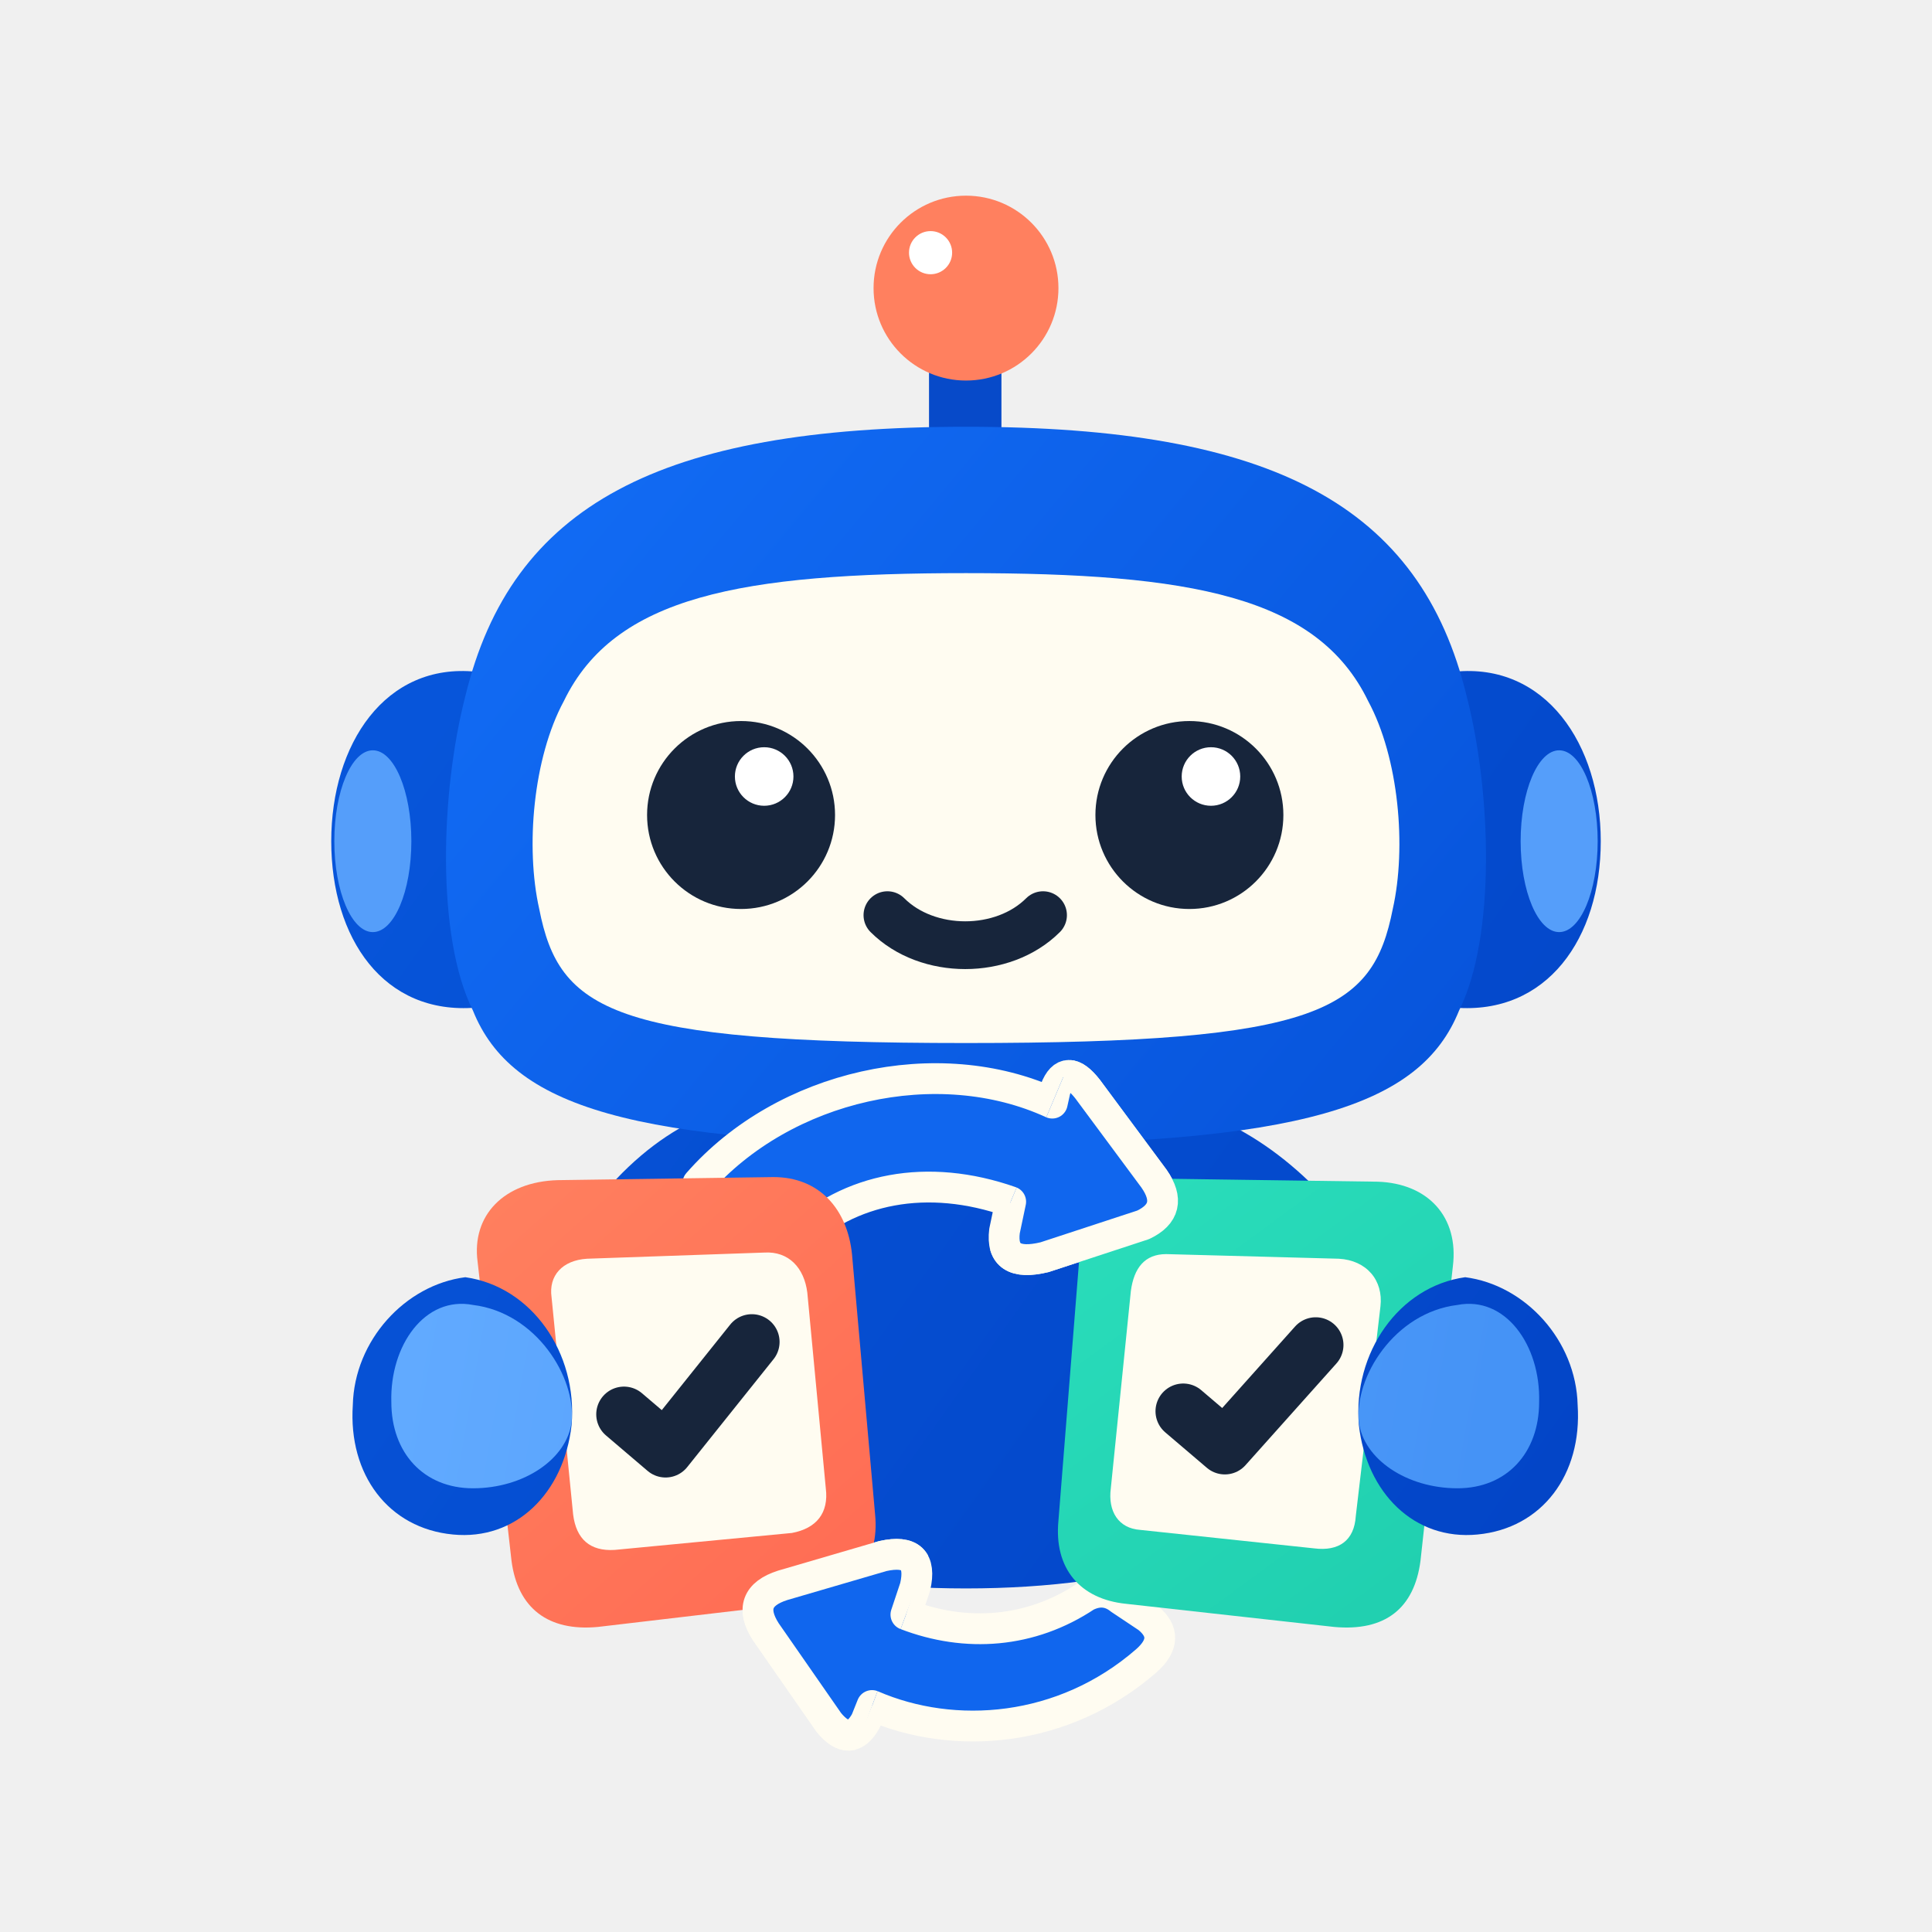
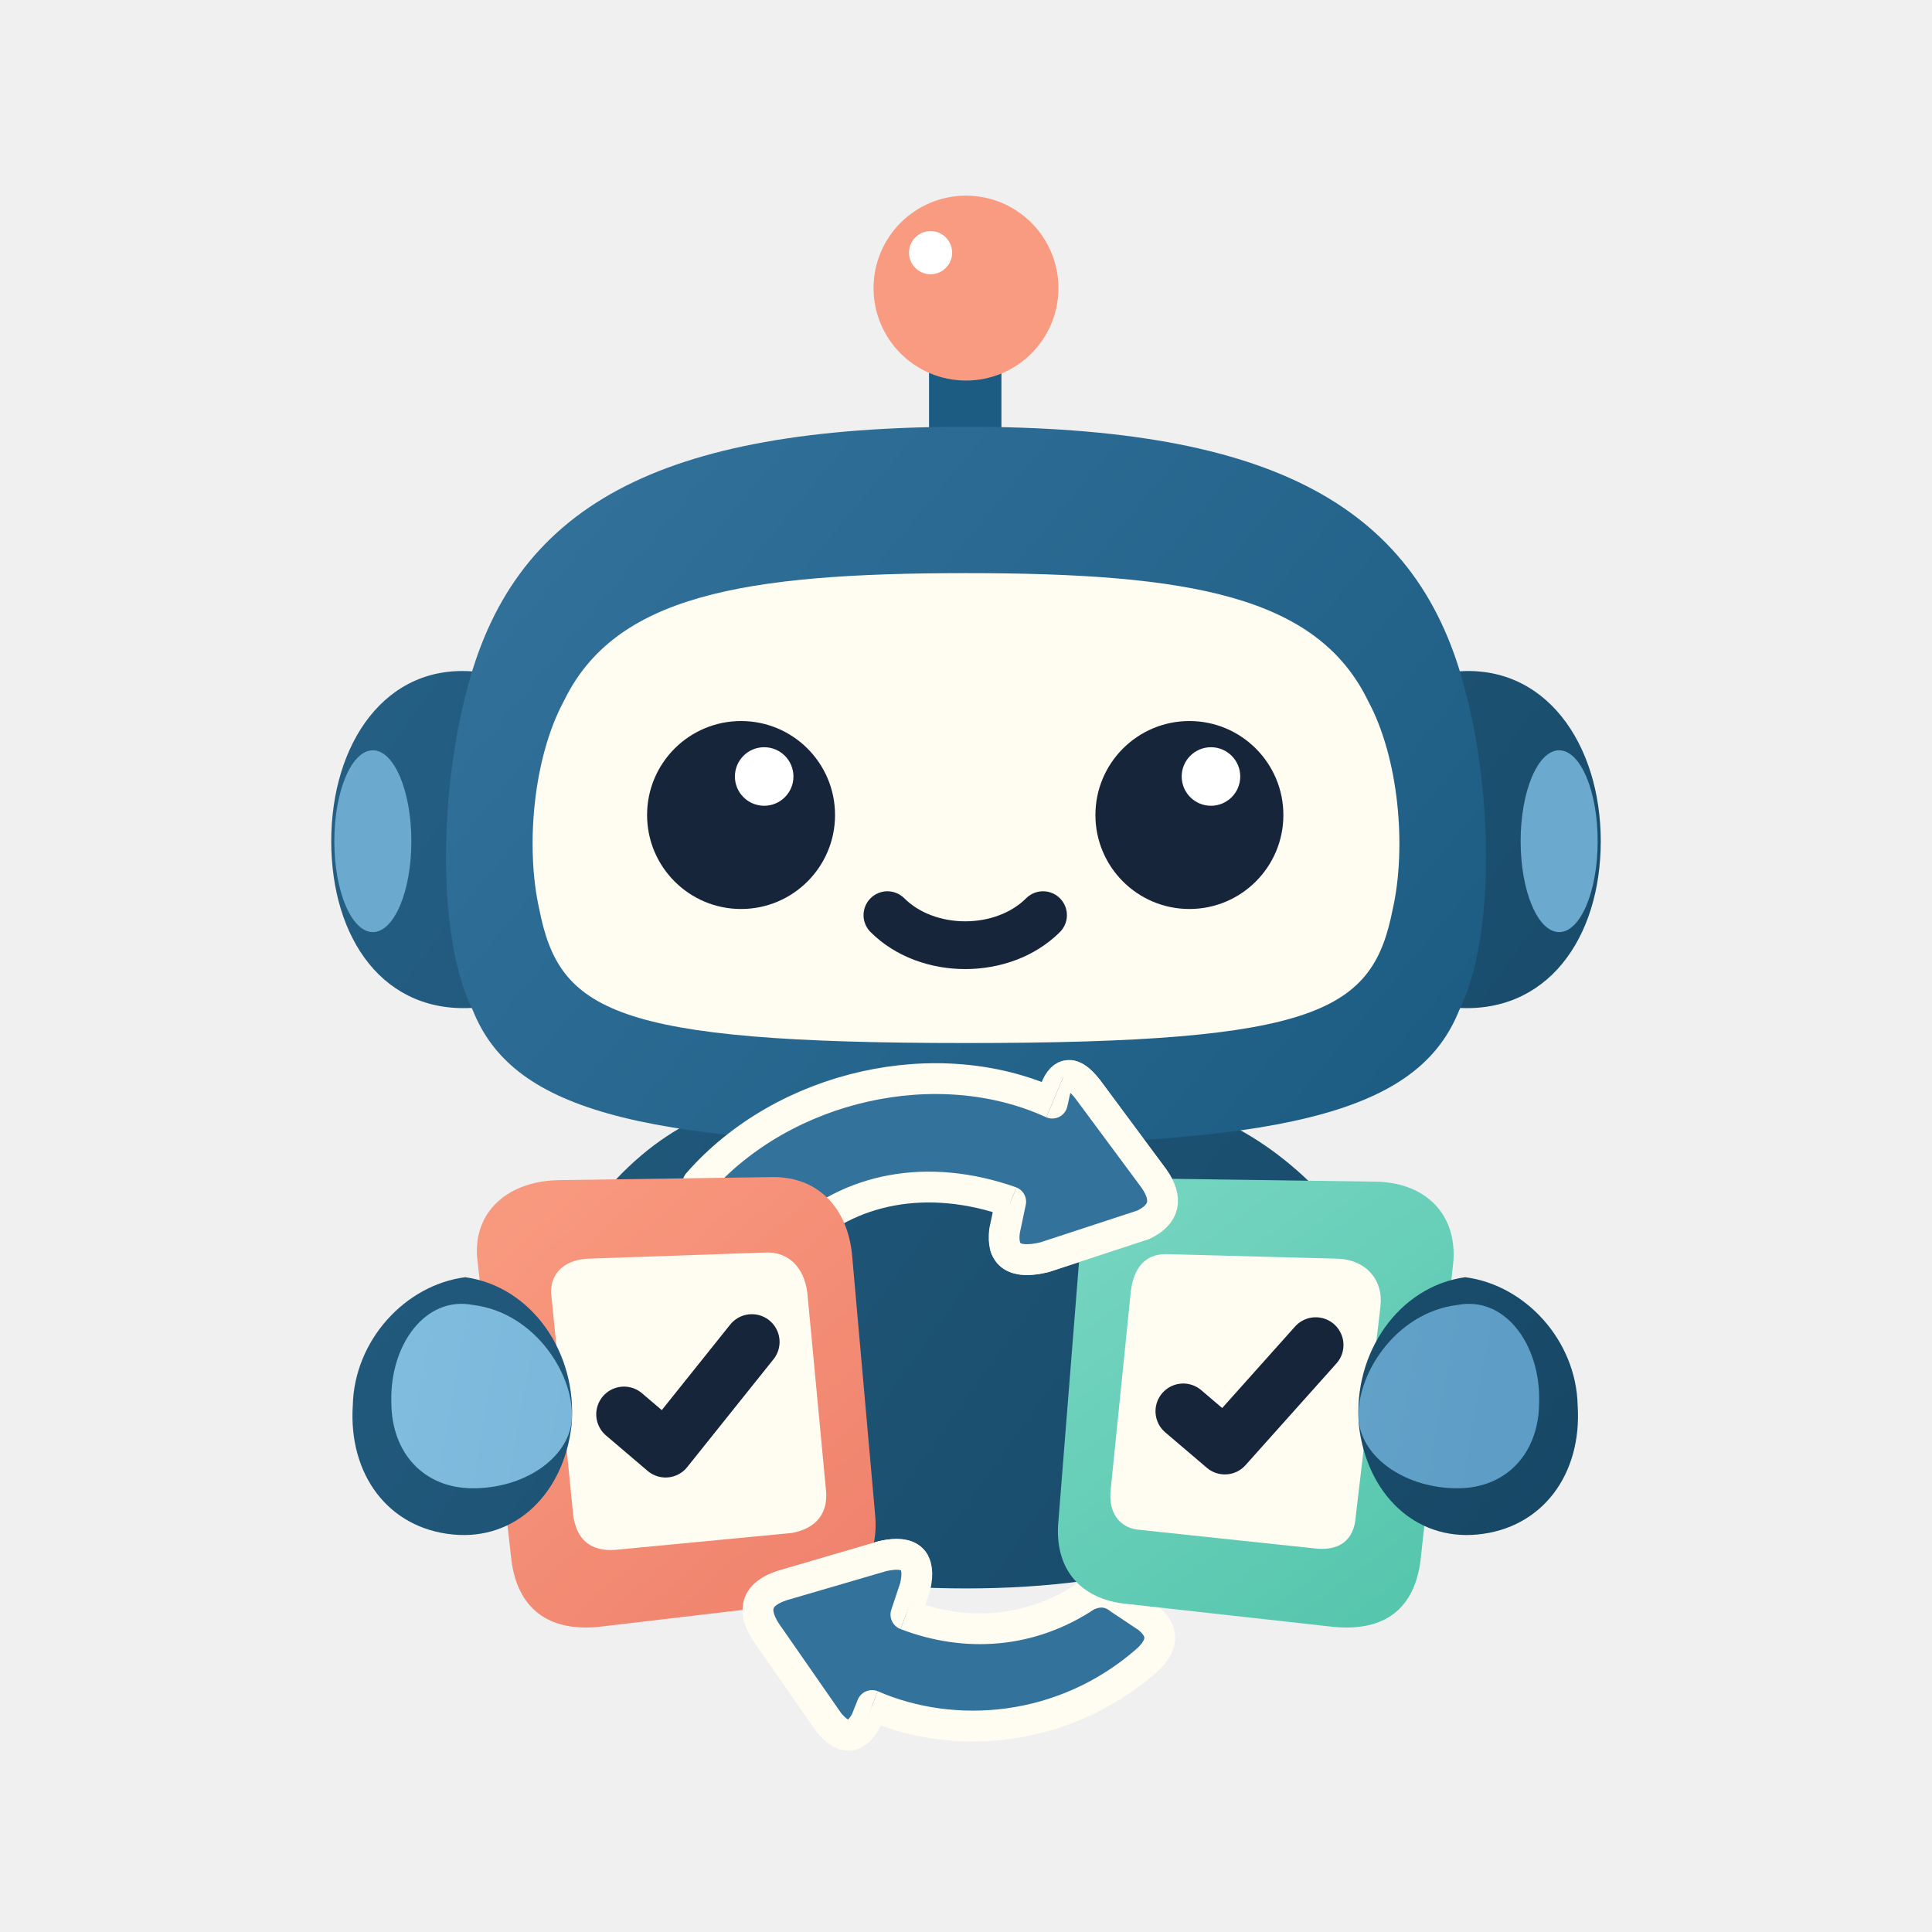
<svg xmlns="http://www.w3.org/2000/svg" viewBox="0 0 1254 1254" fill="none" role="img" aria-labelledby="title desc">
  <defs>
    <linearGradient id="blue" gradientUnits="userSpaceOnUse" x1="350" y1="277" x2="910" y2="744">
-       <stop offset="0" stop-color="#126CF5" />
-       <stop offset="1" stop-color="#0754DB" />
+       <stop offset="0" stop-color="#32729B" />
+       <stop offset="1" stop-color="#1D5C82" />
    </linearGradient>
    <linearGradient id="deepBlue" gradientUnits="userSpaceOnUse" x1="230" y1="436" x2="1000" y2="985">
-       <stop offset="0" stop-color="#0756DB" />
-       <stop offset="1" stop-color="#0345C7" />
+       <stop offset="0" stop-color="#245F84" />
+       <stop offset="1" stop-color="#174866" />
    </linearGradient>
    <linearGradient id="handBlue" gradientUnits="userSpaceOnUse" x1="270" y1="846" x2="960" y2="966">
-       <stop offset="0" stop-color="#61AAFF" />
-       <stop offset="1" stop-color="#4593F6" />
+       <stop offset="0" stop-color="#80BCDE" />
+       <stop offset="1" stop-color="#5E9DC5" />
    </linearGradient>
    <linearGradient id="coral" gradientUnits="userSpaceOnUse" x1="310" y1="765" x2="568" y2="1056">
-       <stop offset="0" stop-color="#FF805F" />
-       <stop offset="1" stop-color="#FF6B53" />
+       <stop offset="0" stop-color="#F99B80" />
+       <stop offset="1" stop-color="#EF806B" />
    </linearGradient>
    <linearGradient id="mint" gradientUnits="userSpaceOnUse" x1="710" y1="768" x2="921" y2="1055">
-       <stop offset="0" stop-color="#2ADDBB" />
-       <stop offset="1" stop-color="#20CFAF" />
+       <stop offset="0" stop-color="#77D6C2" />
+       <stop offset="1" stop-color="#54C5AC" />
    </linearGradient>
    <clipPath id="top_tip_mask" clipPathUnits="userSpaceOnUse">
      <path d="M710 652 L810 652 L810 870 L618 870 Z" />
    </clipPath>
    <clipPath id="bottom_tip_mask" clipPathUnits="userSpaceOnUse">
      <path d="M607 997 L539 1180 L440 1180 L440 997 Z" />
    </clipPath>
  </defs>
  <g id="robot" data-pivot-x="627" data-pivot-y="627">
    <path id="torso" fill="url(#deepBlue)" d="M384 784 C426 730 471 713 520 710 L728 710 C778 715 824 736 866 784 L888 946 C824 1005 735 1031 627 1031 C518 1031 428 1005 363 946 Z" />
    <g id="head_rig" data-pivot-x="627" data-pivot-y="530">
      <g id="antenna" data-pivot-x="627" data-pivot-y="278">
-         <path fill="#074AC9" d="M603 227 H650 V295 H603 Z" />
+         <path fill="#1D5C82" d="M603 227 H650 V295 H603 Z" />
        <path fill="url(#coral)" d="M687 187 A60 60 0 1 1 567 187 A60 60 0 1 1 687 187 Z" />
        <path fill="#FFFFFF" d="M618 164 A14 14 0 1 1 590 164 A14 14 0 1 1 618 164 Z" />
      </g>
      <g id="ears">
        <path fill="url(#deepBlue)" d="M309 436 C250 430 215 483 215 546 C215 609 249 659 309 654 L330 624 V465 Z" />
        <path fill="url(#deepBlue)" d="M944 436 C1003 430 1039 483 1039 546 C1039 609 1004 659 944 654 L923 624 V465 Z" />
-         <path fill="#559EFA" d="M267 546 A25 59 0 1 1 217 546 A25 59 0 1 1 267 546 Z" />
-         <path fill="#559EFA" d="M1037 546 A25 59 0 1 1 987 546 A25 59 0 1 1 1037 546 Z" />
+         <path fill="#6CA9CF" d="M267 546 A25 59 0 1 1 217 546 A25 59 0 1 1 267 546 Z" />
+         <path fill="#6CA9CF" d="M1037 546 A25 59 0 1 1 987 546 A25 59 0 1 1 1037 546 Z" />
      </g>
      <path id="head" fill="url(#blue)" d="M627 277 C428 277 332 328 302 452 C286 514 283 608 307 656 C332 718 409 743 627 743 C845 743 922 718 947 656 C971 608 968 514 952 452 C922 328 826 277 627 277 Z" />
      <path id="face" fill="#FFFCF1" d="M627 372 C481 372 399 387 366 455 C346 492 341 550 350 590 C363 656 397 677 627 677 C857 677 891 656 904 590 C913 550 908 492 888 455 C855 387 773 372 627 372 Z" />
      <g id="eyes" data-pivot-x="627" data-pivot-y="529">
        <g id="eye_blink" data-pivot-x="627" data-pivot-y="529">
          <path fill="#17253B" d="M542 529 A61 61 0 1 1 420 529 A61 61 0 1 1 542 529 Z" />
          <path fill="#17253B" d="M833 529 A61 61 0 1 1 711 529 A61 61 0 1 1 833 529 Z" />
          <path fill="#FFFFFF" d="M515 504 A19 19 0 1 1 477 504 A19 19 0 1 1 515 504 Z" />
          <path fill="#FFFFFF" d="M805 504 A19 19 0 1 1 767 504 A19 19 0 1 1 805 504 Z" />
        </g>
      </g>
      <path id="smile" stroke="#17253B" stroke-width="31" stroke-linecap="round" d="M576 594 C602 620 651 620 677 594" />
    </g>
    <g id="exchange_top" data-pivot-x="627" data-pivot-y="907">
-       <path id="top_arrow" fill="#1066EE" stroke="#FFFCF1" stroke-width="20" stroke-linejoin="round" d="M453 768 C509 704 609 682 683 716 L685 707 Q692 689 706 707 L749 765 Q763 785 742 795 L678 816 Q649 823 652 799 L656 780 C602 761 551 771 516 805 Z" />
+       <path id="top_arrow" fill="#32729B" stroke="#FFFCF1" stroke-width="20" stroke-linejoin="round" d="M453 768 C509 704 609 682 683 716 L685 707 Q692 689 706 707 L749 765 Q763 785 742 795 L678 816 Q649 823 652 799 L656 780 C602 761 551 771 516 805 Z" />
    </g>
    <g id="exchange_bottom" data-pivot-x="627" data-pivot-y="907">
-       <path id="bottom_arrow" fill="#1066EE" stroke="#FFFCF1" stroke-width="20" stroke-linejoin="round" d="M705 1036 Q717 1030 727 1038 L745 1050 Q761 1063 744 1078 C690 1125 619 1130 566 1107 L562 1117 Q552 1135 538 1118 L497 1059 Q483 1037 508 1029 L573 1010 Q600 1004 594 1030 L588 1048 C627 1063 669 1060 705 1036 Z" />
+       <path id="bottom_arrow" fill="#32729B" stroke="#FFFCF1" stroke-width="20" stroke-linejoin="round" d="M705 1036 Q717 1030 727 1038 L745 1050 Q761 1063 744 1078 C690 1125 619 1130 566 1107 L562 1117 Q552 1135 538 1118 L497 1059 Q483 1037 508 1029 L573 1010 Q600 1004 594 1030 L588 1048 C627 1063 669 1060 705 1036 Z" />
    </g>
    <g id="card_left" data-pivot-x="440" data-pivot-y="911">
      <path id="card_left_shell" fill="url(#coral)" d="M362 766 L502 764 C532 764 550 785 553 814 L568 983 C571 1013 554 1036 524 1040 L388 1056 C356 1059 336 1044 332 1013 L310 819 C306 789 327 767 362 766 Z" />
      <path id="card_left_screen" fill="#FFFCF1" d="M381 817 L496 813 C512 812 522 823 524 839 L536 966 C538 982 530 992 514 995 L399 1006 C383 1007 374 999 372 983 L358 842 C356 828 365 818 381 817 Z" />
      <path id="check_left" stroke="#17253B" stroke-width="36" stroke-linecap="round" stroke-linejoin="round" d="M405 918 L432 941 L488 871" />
      <path id="card_left_hand_base" fill="url(#deepBlue)" d="M302 829 C263 834 230 870 229 912 C226 957 252 992 294 996 C335 1000 366 969 371 925 C375 878 345 835 302 829 Z" />
      <path id="card_left_hand_front" fill="url(#handBlue)" d="M307 847 C276 841 253 873 254 910 C254 943 275 966 307 966 C340 966 368 947 371 923 C374 894 348 852 307 847 Z" />
    </g>
    <g id="card_right" data-pivot-x="814" data-pivot-y="911">
      <path id="card_right_shell" fill="url(#mint)" d="M752 765 L894 767 C927 768 947 790 943 822 L922 1013 C918 1044 899 1059 866 1056 L731 1041 C701 1038 684 1018 687 987 L701 811 C704 782 724 764 752 765 Z" />
      <path id="card_right_screen" fill="#FFFCF1" d="M757 814 L869 817 C887 818 898 831 896 848 L880 984 C879 1000 869 1007 853 1005 L740 993 C726 992 719 981 721 966 L734 838 C736 823 743 814 757 814 Z" />
      <path id="check_right" stroke="#17253B" stroke-width="36" stroke-linecap="round" stroke-linejoin="round" d="M768 916 L795 939 L854 873" />
      <path id="card_right_hand_base" fill="url(#deepBlue)" d="M951 829 C990 834 1023 870 1024 912 C1027 957 1001 992 959 996 C918 1000 887 969 882 925 C878 878 908 835 951 829 Z" />
      <path id="card_right_hand_front" fill="url(#handBlue)" d="M946 847 C977 841 1000 873 999 910 C999 943 978 966 946 966 C913 966 885 947 882 923 C879 894 905 852 946 847 Z" />
    </g>
    <g id="exchange_top_front">
      <g id="top_tip" clip-path="url(#top_tip_mask)">
-         <path id="top_arrow_tip" fill="#1066EE" stroke="#FFFCF1" stroke-width="20" stroke-linejoin="round" d="M453 768 C509 704 609 682 683 716 L685 707 Q692 689 706 707 L749 765 Q763 785 742 795 L678 816 Q649 823 652 799 L656 780 C602 761 551 771 516 805 Z" />
+         <path id="top_arrow_tip" fill="#32729B" stroke="#FFFCF1" stroke-width="20" stroke-linejoin="round" d="M453 768 C509 704 609 682 683 716 L685 707 Q692 689 706 707 L749 765 Q763 785 742 795 L678 816 Q649 823 652 799 L656 780 C602 761 551 771 516 805 Z" />
      </g>
    </g>
    <g id="exchange_bottom_front">
      <g id="bottom_tip" clip-path="url(#bottom_tip_mask)">
-         <path id="bottom_arrow_tip" fill="#1066EE" stroke="#FFFCF1" stroke-width="20" stroke-linejoin="round" d="M705 1036 Q717 1030 727 1038 L745 1050 Q761 1063 744 1078 C690 1125 619 1130 566 1107 L562 1117 Q552 1135 538 1118 L497 1059 Q483 1037 508 1029 L573 1010 Q600 1004 594 1030 L588 1048 C627 1063 669 1060 705 1036 Z" />
+         <path id="bottom_arrow_tip" fill="#32729B" stroke="#FFFCF1" stroke-width="20" stroke-linejoin="round" d="M705 1036 Q717 1030 727 1038 L745 1050 Q761 1063 744 1078 C690 1125 619 1130 566 1107 L562 1117 Q552 1135 538 1118 L497 1059 Q483 1037 508 1029 L573 1010 Q600 1004 594 1030 L588 1048 C627 1063 669 1060 705 1036 Z" />
      </g>
    </g>
  </g>
</svg>
